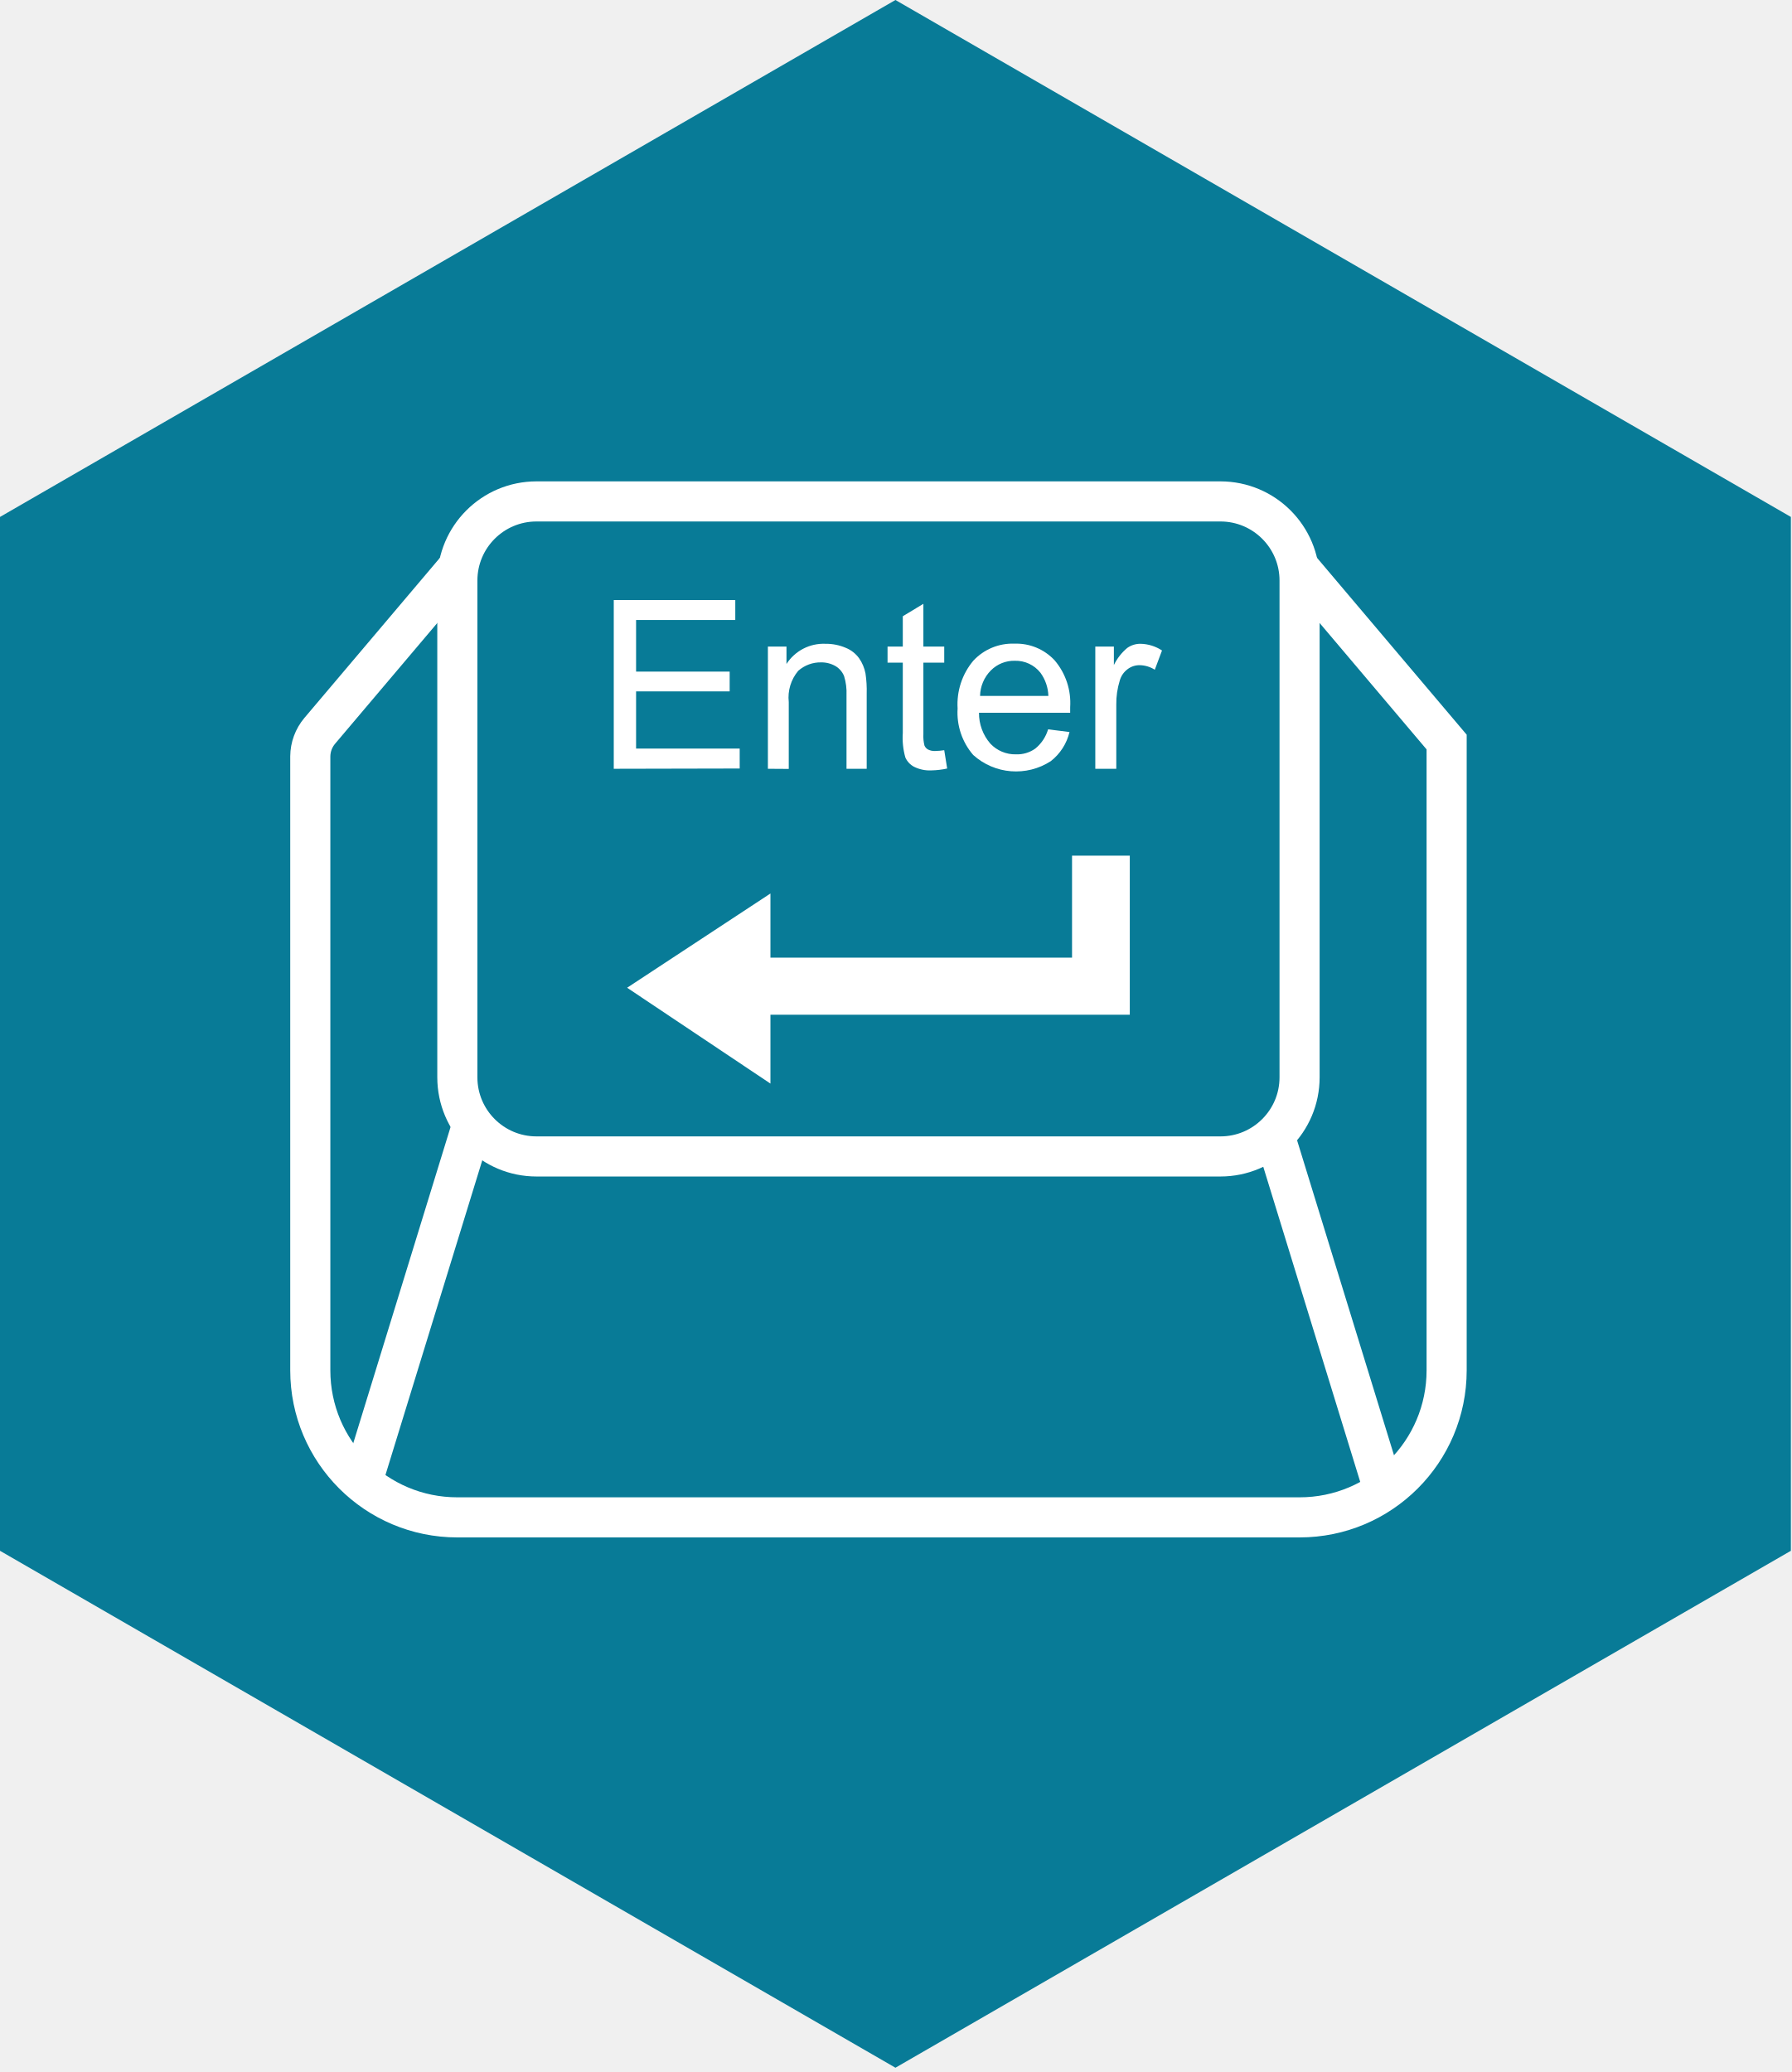
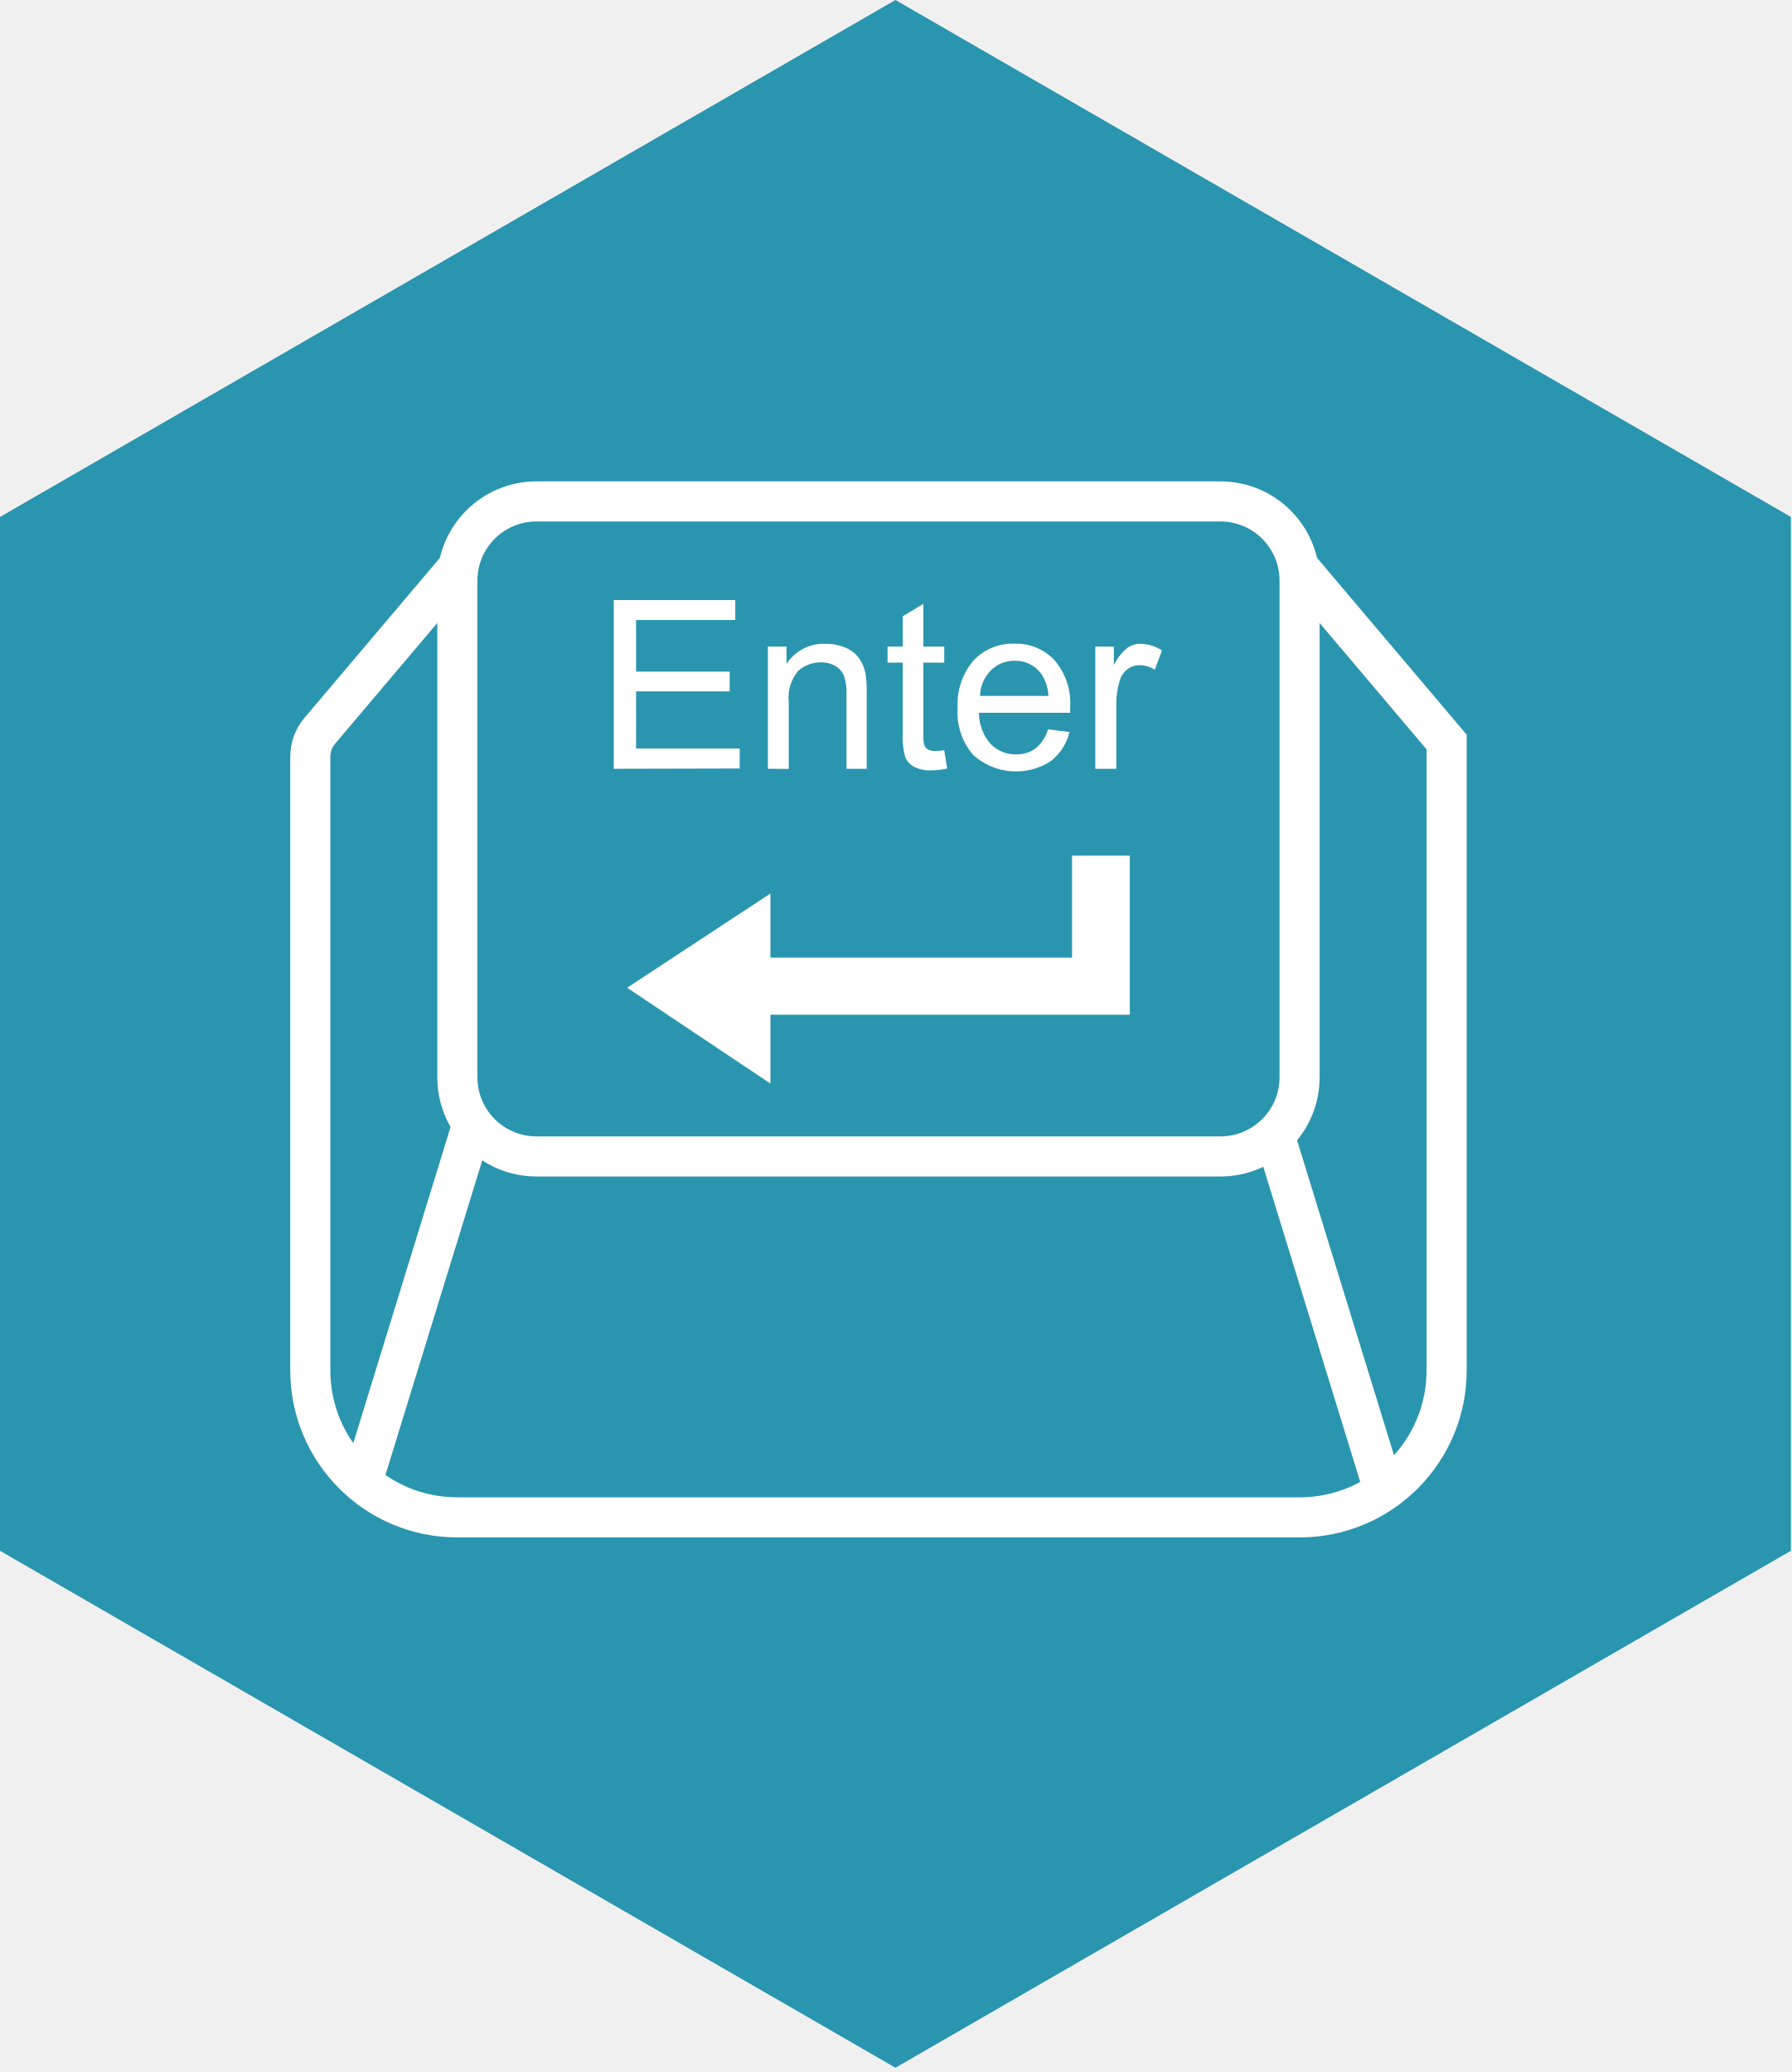
<svg xmlns="http://www.w3.org/2000/svg" width="134" height="155" viewBox="0 0 134 155">
  <defs>
-     <style>.a{fill:#087b97;}.b{fill:#fff;}.c{fill:none;stroke:#fff;stroke-miterlimit:10;stroke-width:3px;}</style>
+     <style>.a{fill:#2a95af;}.b{fill:#fff;}.c{fill:none;stroke:#fff;stroke-miterlimit:10;stroke-width:3px;}</style>
  </defs>
  <polygon class="a" points="0 38.67 0 116.01 66.98 154.68 133.96 116.01 133.96 38.67 66.98 0 0 38.67" />
  <polygon class="b" points="57.63 71.64 80.19 71.64 80.19 64.01 84.51 64.01 84.51 75.91 57.63 75.91 57.63 77.39 57.63 81.06 46.91 73.89 57.63 66.84 57.63 71.64" />
  <rect class="c" x="34.21" y="37.51" width="63" height="49" rx="5.92" ry="5.92" />
  <line class="c" x1="35.21" y1="84.51" x2="27.21" y2="110.51" />
  <line class="c" x1="95.21" y1="84.51" x2="103.21" y2="110.51" />
  <path class="c" d="M97.21,42.51l11,13h0v47a11,11,0,0,1-11,11h-63a11,11,0,0,1-11-11V56.58a3,3,0,0,1,.7-1.9l10.3-12.17" />
  <path class="b" d="M45.91,57.51V44.89H55v1.49H47.58v3.86h7v1.48h-7V56h7.75v1.49Z" />
  <path class="b" d="M57.44,57.51V48.37h1.39v1.3a3.3,3.3,0,0,1,2.91-1.51,3.75,3.75,0,0,1,1.52.3,2.29,2.29,0,0,1,1,.78,2.93,2.93,0,0,1,.48,1.14,8.54,8.54,0,0,1,.09,1.51v5.62H63.32V52a4.21,4.21,0,0,0-.18-1.42,1.55,1.55,0,0,0-.64-.75,2.12,2.12,0,0,0-1.08-.28,2.51,2.51,0,0,0-1.71.63A3.1,3.1,0,0,0,59,52.52v5Z" />
  <path class="b" d="M70.63,56.12l.22,1.37a6,6,0,0,1-1.17.14,2.64,2.64,0,0,1-1.31-.27,1.46,1.46,0,0,1-.65-.7,5.44,5.44,0,0,1-.19-1.83V49.57H66.39v-1.2h1.14V46.1l1.54-.93v3.2h1.56v1.2H69.07v5.35a2.88,2.88,0,0,0,.08.85.61.61,0,0,0,.27.3,1.07,1.07,0,0,0,.53.11A5.07,5.07,0,0,0,70.63,56.12Z" />
  <path class="b" d="M78.4,54.56l1.6.2a3.91,3.91,0,0,1-1.4,2.18,4.78,4.78,0,0,1-5.8-.46A4.84,4.84,0,0,1,71.63,53a5.07,5.07,0,0,1,1.18-3.58,4,4,0,0,1,3.08-1.27,3.91,3.91,0,0,1,3,1.25,4.92,4.92,0,0,1,1.16,3.51c0,.09,0,.23,0,.41H73.23a3.47,3.47,0,0,0,.85,2.31,2.55,2.55,0,0,0,1.91.8A2.34,2.34,0,0,0,77.44,56,2.94,2.94,0,0,0,78.4,54.56Zm-5.09-2.5h5.11a3.1,3.1,0,0,0-.59-1.73,2.36,2.36,0,0,0-1.92-.9,2.44,2.44,0,0,0-1.79.72A2.78,2.78,0,0,0,73.31,52.06Z" />
  <path class="b" d="M81.93,57.51V48.37h1.39v1.38a3.86,3.86,0,0,1,1-1.28,1.68,1.68,0,0,1,1-.31,3.05,3.05,0,0,1,1.6.5l-.54,1.44a2.17,2.17,0,0,0-1.13-.34,1.46,1.46,0,0,0-.92.31,1.59,1.59,0,0,0-.57.84,5.82,5.82,0,0,0-.26,1.81v4.79Z" />
</svg>
